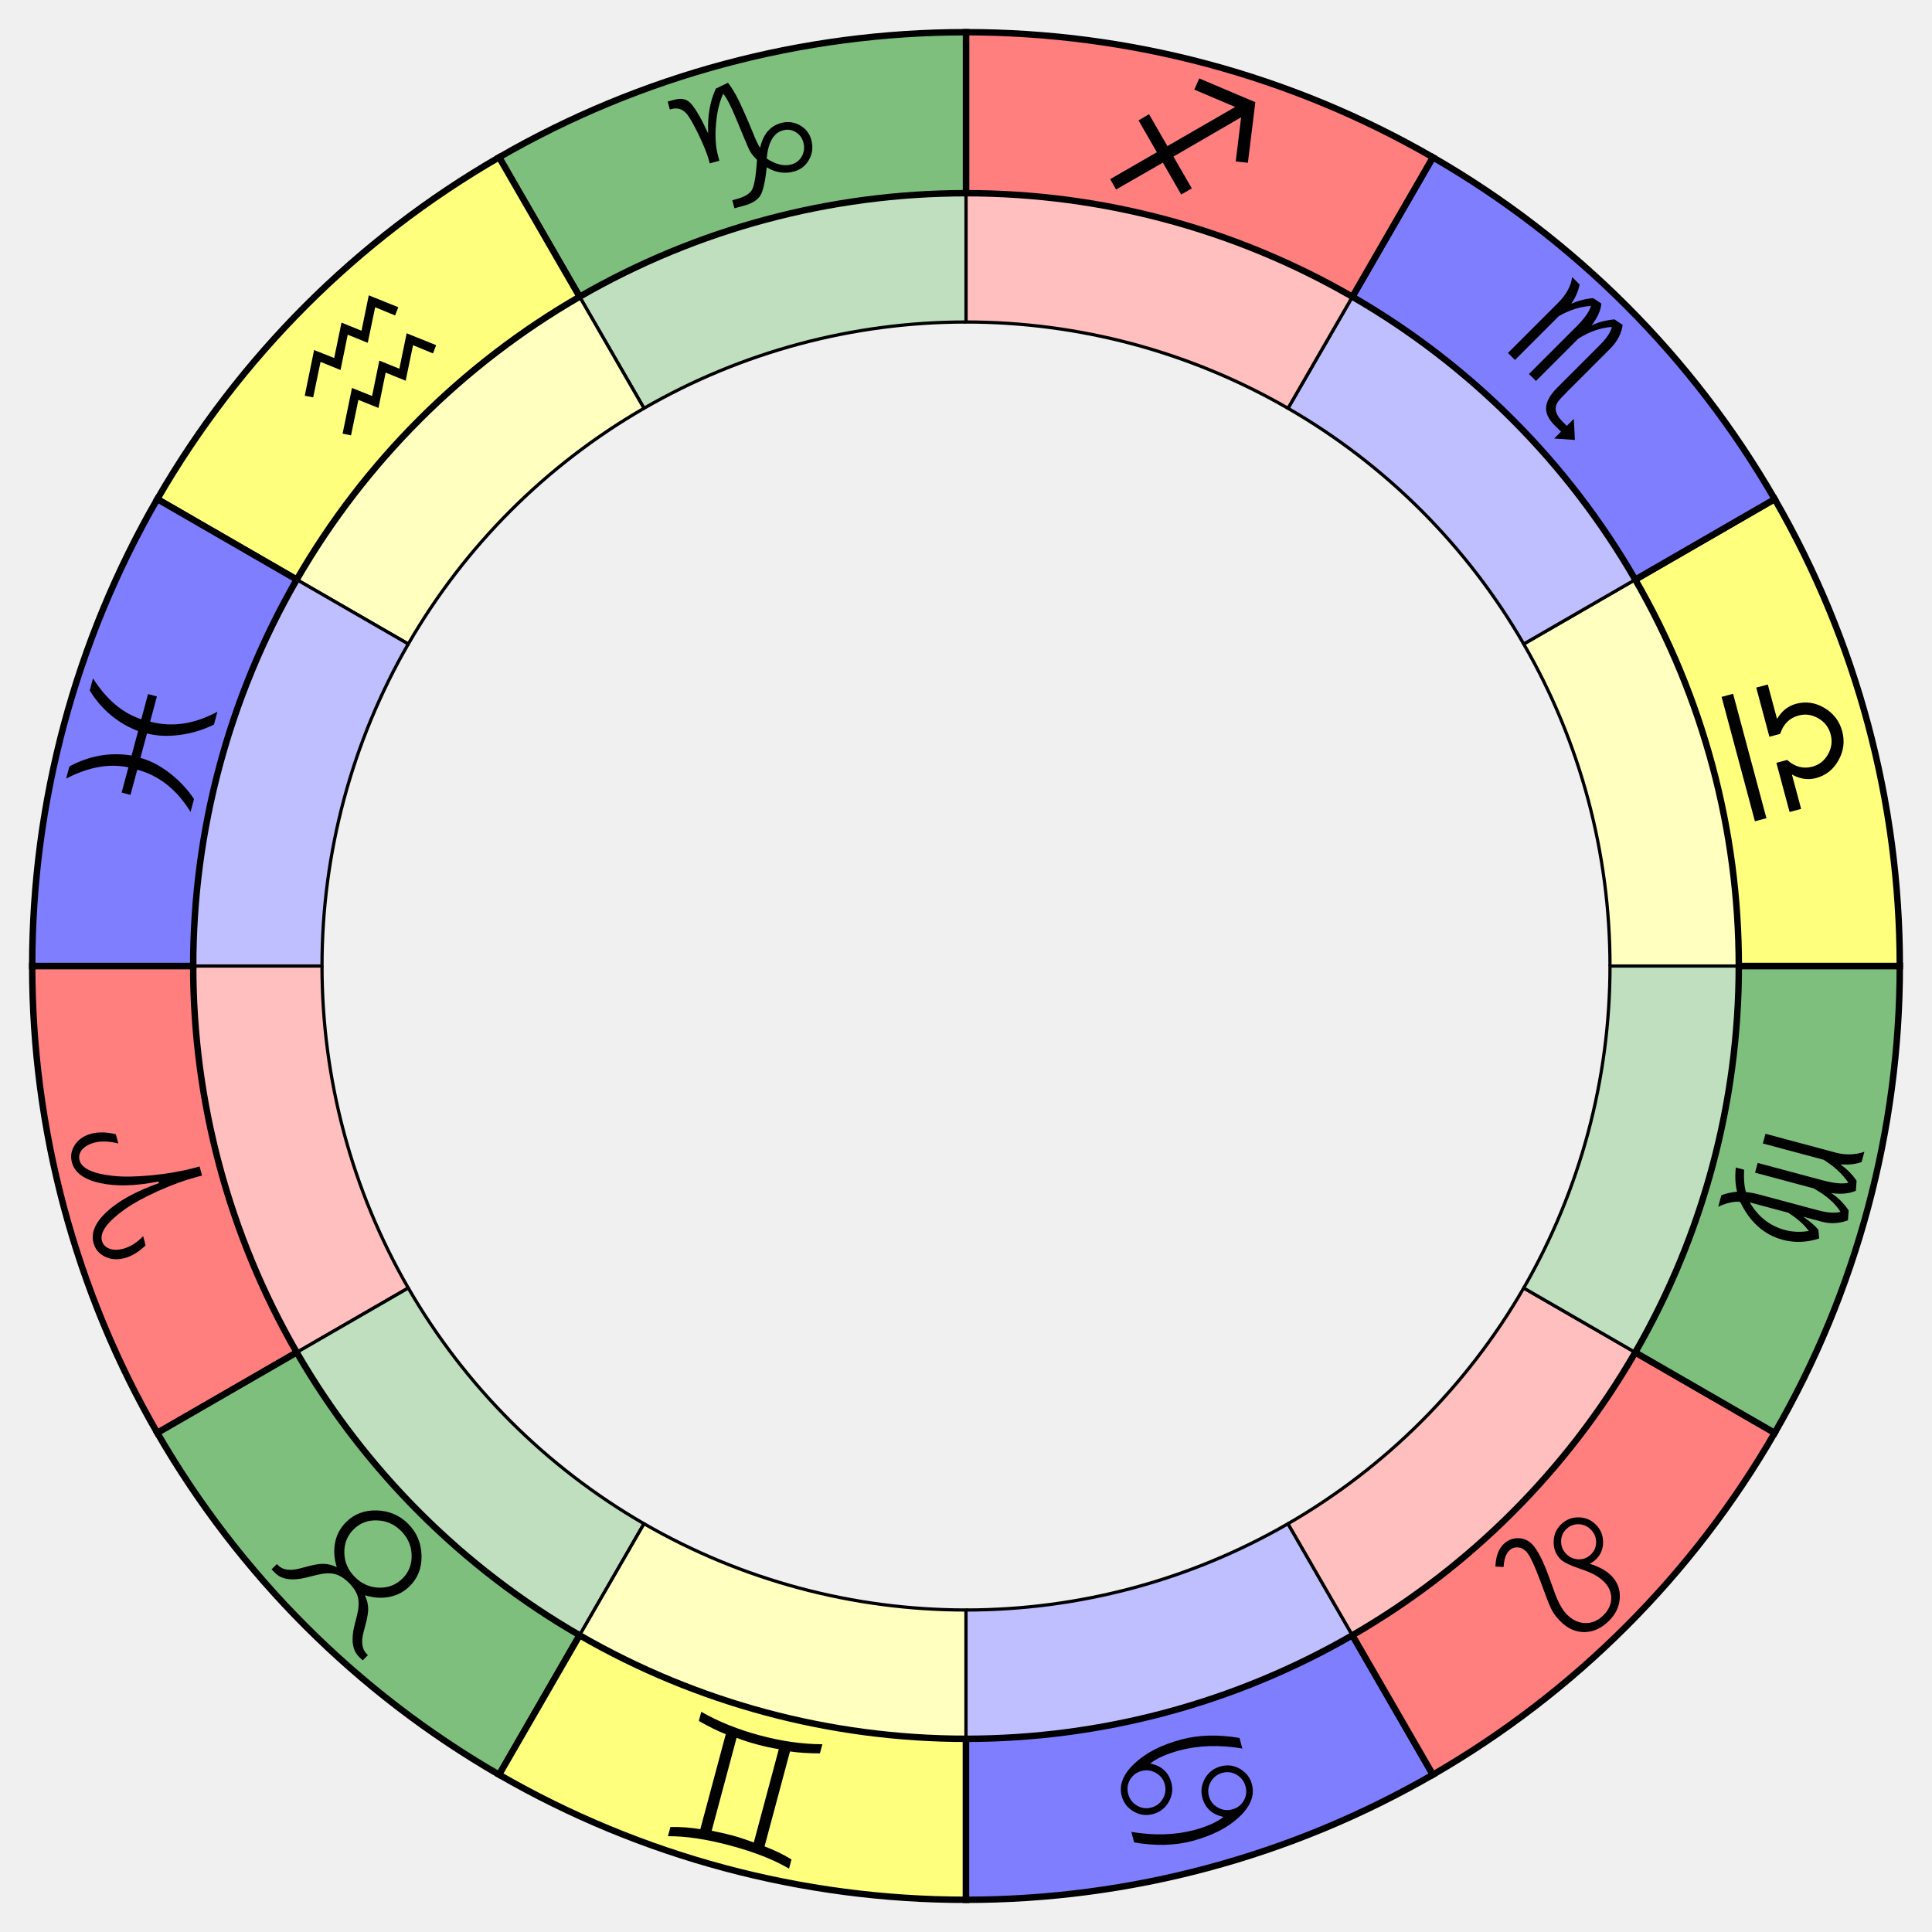
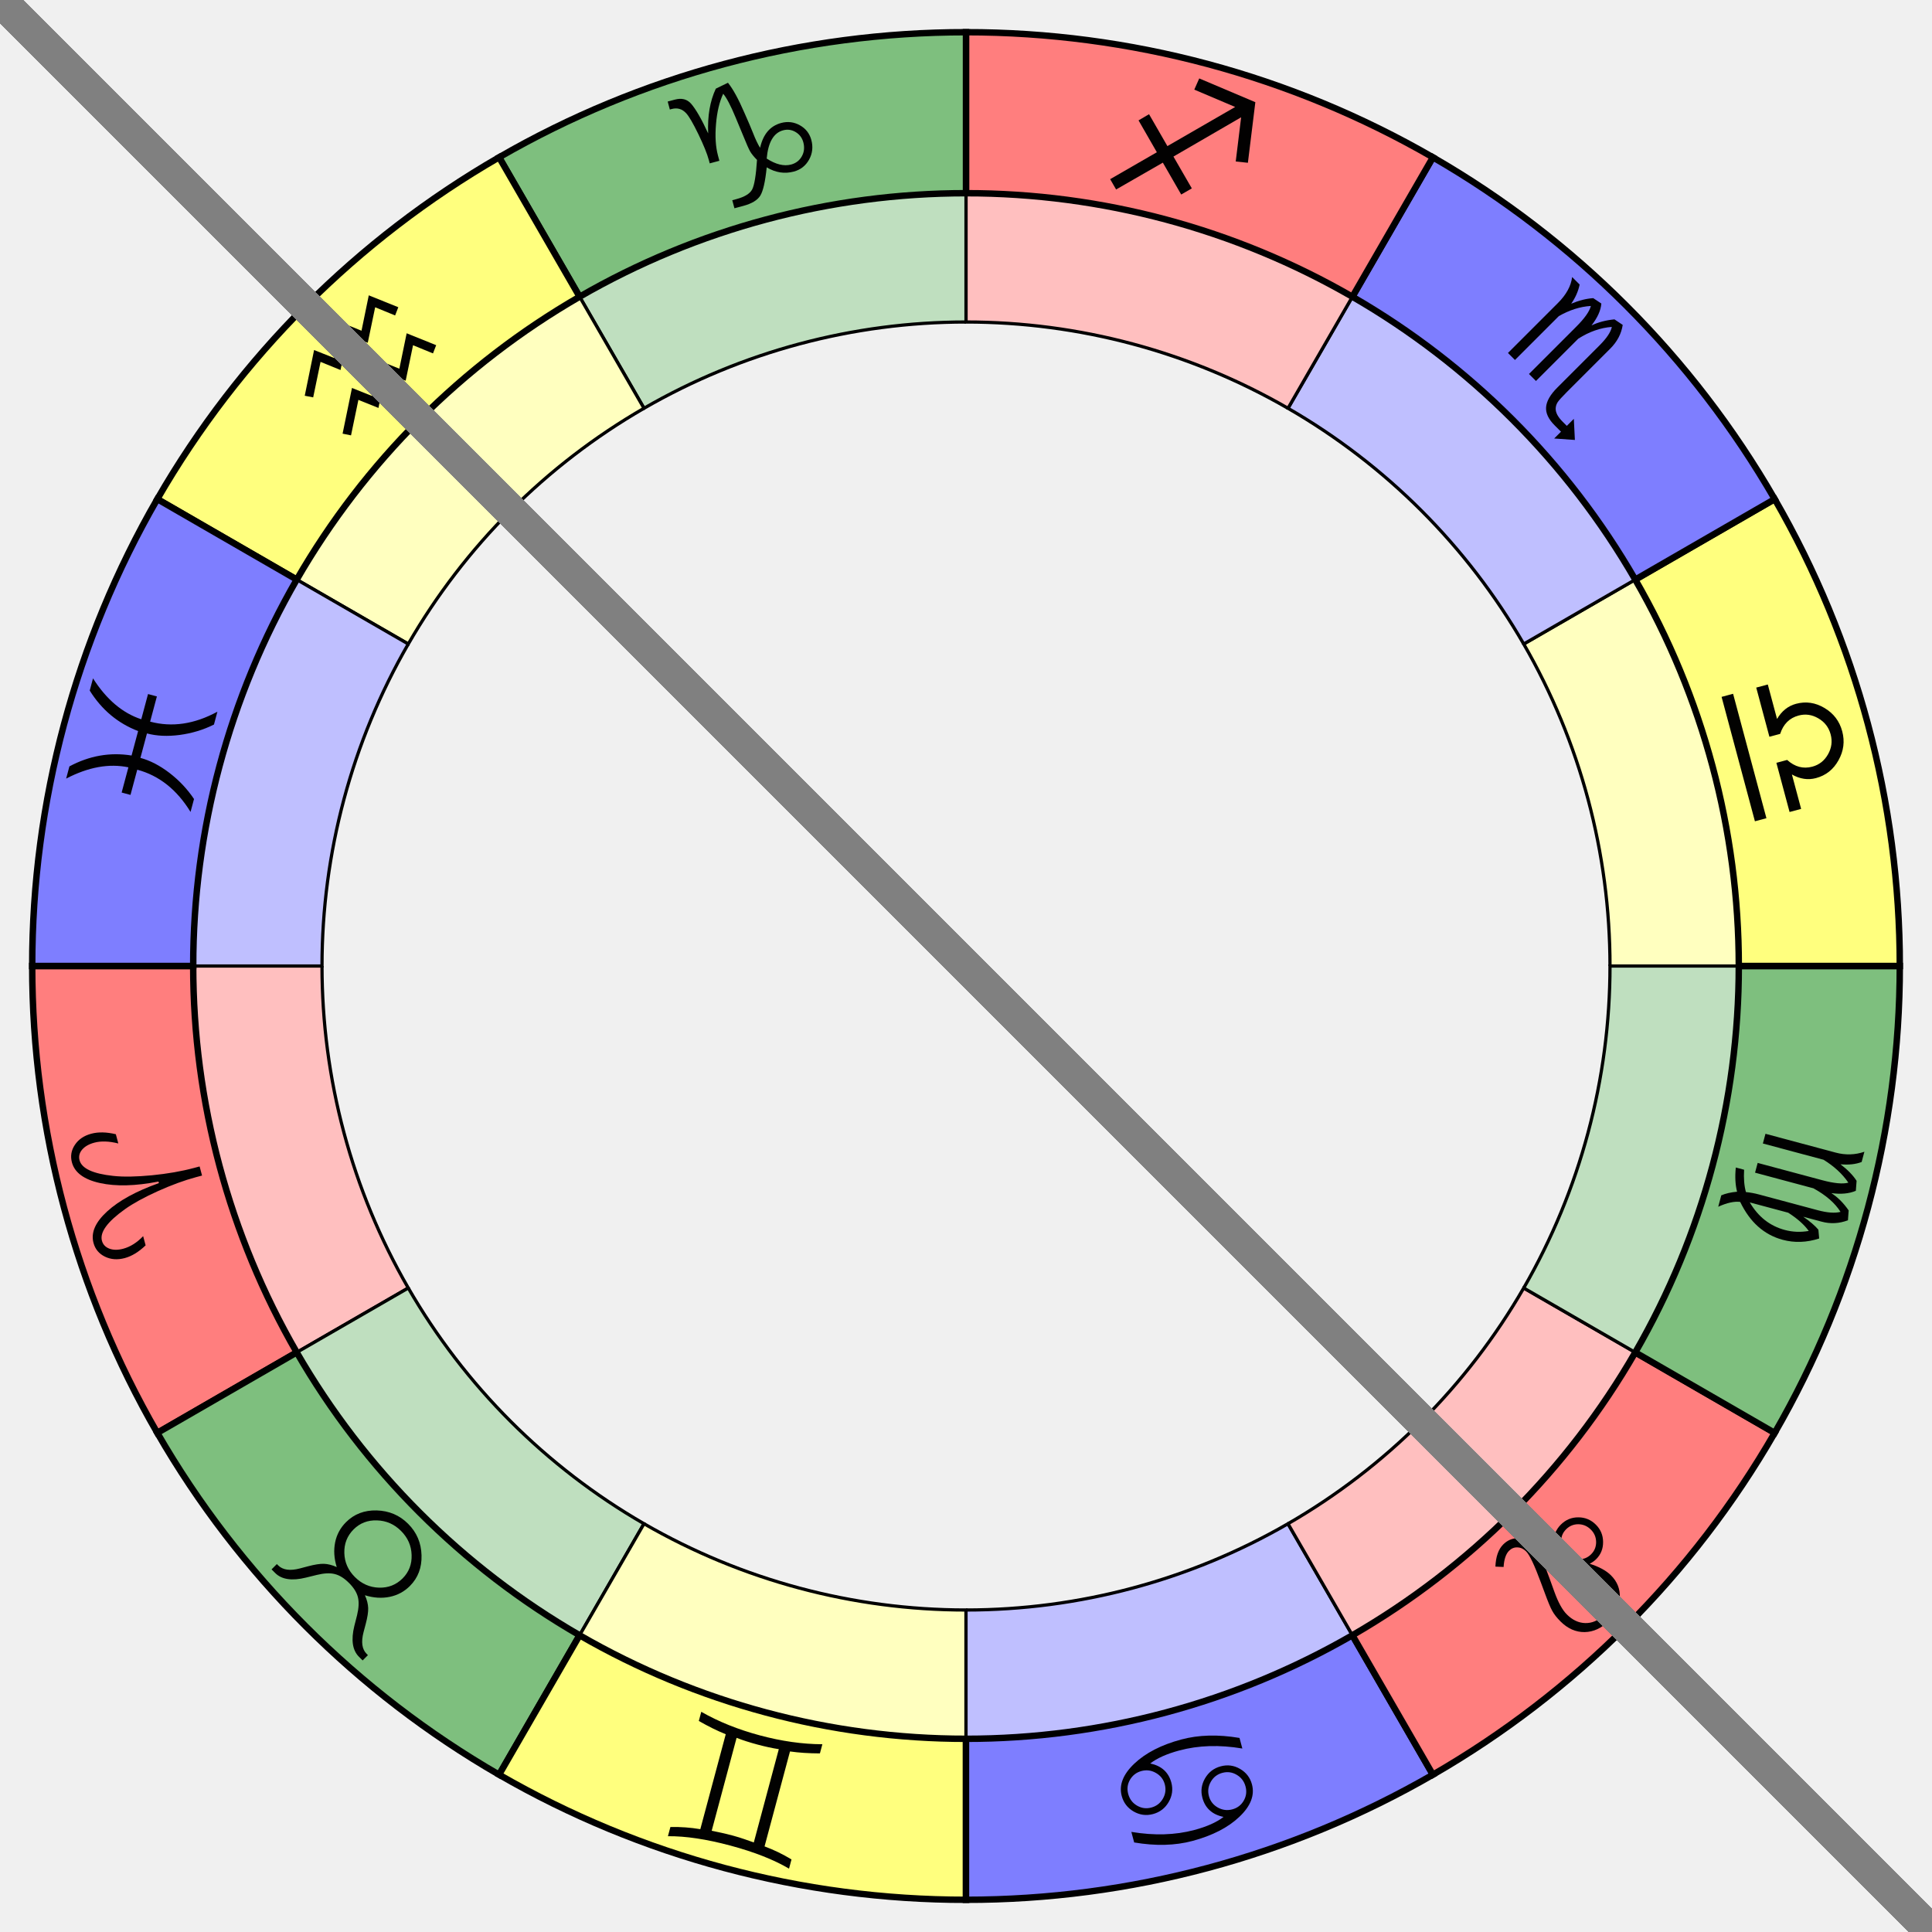
- <svg xmlns="http://www.w3.org/2000/svg" baseprofile="full" height="600" version="1.1" width="600">
+ <svg xmlns="http://www.w3.org/2000/svg" preserveAspectRatio="xMinYMin meet" viewBox="0 0 600 600" baseprofile="full" version="1.1">
  <defs>
 </defs>
  <svg id="zodiac">
    <defs>
  </defs>
    <svg>
      <defs>
   </defs>
      <path d="M 100.0 300.0 L 60.0, 300.0 A 240 240 0 0 0 92.154 420.0 L 126.795 400.0 A 200 200 0 0 1 100.0 300.0 " fill="#FFBFBF" fill-opacity="1" stroke="black" stroke-width="1">
   </path>
      <g class="svg_obj svg_sign" id="Aries">
        <path d="M 60.0 300.0 L 10.0, 300.0 A 290 290 0 0 0 48.853 445.0 L 92.154 420.0 A 240 240 0 0 1 60.0 300.0 " fill="#FF7E7E" fill-opacity="1" stroke="black" stroke-width="2">
    </path>
        <g transform="rotate(-15,300,300) translate(15.0,280.0) rotate(-90,20.0,20.0) scale(0.4)">
          <g>
            <defs>
              <style type="text/css">
        .fil0 {fill:#000000}
       </style>
            </defs>
            <g transform="matrix(0.03644315,0,0,0.0365894,-55.53936,-101.9009)">
              <path d="m2796,5449,0-134c0-257-26-543-77-857-52-315-115-572-189-771-162-432-336-648-523-648-83,0-151,36-204,109-52,73-78,167-78,284,0,154,49,313,149,477h-203c-98-177-147-343-147-497,0-160,46-292,138-398s208-160,347-160c225,0,415,151,573,454,157,301,256,706,297,1215h34c34-498,132-901,292-1208s354-461,579-461c139,0,254,53,346,158,92,104,138,236,138,396,0,155-49,322-146,501h-204c99-177,149-339,149-488,0-119-26-215-77-289-52-73-120-110-205-110-181,0-350,202-506,604-80,205-146,471-201,798-54,326-81,626-81,899v126h-201z" fill="#000">
       </path>
            </g>
          </g>
        </g>
        <path d="M 60.0 300.0 L 10.0, 300.0 A 290 290 0 0 0 48.853 445.0 L 92.154 420.0 A 240 240 0 0 1 60.0 300.0 " fill="#FF7E7E" fill-opacity="0.01" id="Aries_drawing" stroke="black" stroke-width="1">
    </path>
        <path d="M 100.0 300.0 L 10.0, 300.0 A 290 290 0 0 0 48.853 445.0 L 126.795 400.0 A 200 200 0 0 1 100.0 300.0 " fill="none" fill-opacity="0.5" id="Aries-highlight" stroke="black" stroke-width="3" visibility="hidden">
    </path>
      </g>
    </svg>
    <svg>
      <defs>
   </defs>
      <path d="M 126.795 400.0 L 92.154, 420.0 A 240 240 0 0 0 180.0 507.846 L 200.0 473.205 A 200 200 0 0 1 126.795 400.0 " fill="#BFDFBF" fill-opacity="1" stroke="black" stroke-width="1">
   </path>
      <g class="svg_obj svg_sign" id="Taurus">
        <path d="M 92.154 420.0 L 48.853, 445.0 A 290 290 0 0 0 155.0 551.147 L 180.0 507.846 A 240 240 0 0 1 92.154 420.0 " fill="#7EBF7E" fill-opacity="1" stroke="black" stroke-width="2">
    </path>
        <g transform="rotate(-45,300,300) translate(15.0,280.0) rotate(-90,20.0,20.0) scale(0.4)">
          <g>
            <defs>
              <style type="text/css">
        .fil0 {fill:#000000}
       </style>
            </defs>
            <g transform="matrix(0.04066694,0,0,0.03883495,-61.97642,-112.8932)">
              <path d="m2373,3861c-89-35-160-80-216-134-55-54-116-141-183-262l-80-144c-98-176-210-264-334-264h-36v-150h99c176,0,336,124,479,371l109,192c74,126,150,214,230,264,80,51,184,76,313,76s233-25,313-76c80-50,156-138,229-264l111-192c142-247,302-371,477-371h99v150h-35c-125,0-237,88-335,264l-80,144c-67,121-128,208-183,262-56,54-128,99-216,134,154,85,272,195,356,328s125,280,125,438c0,230-85,430-256,600-172,170-373,255-605,255s-433-85-605-255-258-370-258-600c0-158,42-305,126-438s202-243,356-328zm381,1420c182,0,337-63,467-191,129-126,194-279,194-458,0-182-65-337-193-464-128-128-284-191-468-191-183,0-339,63-469,191-128,127-193,282-193,464,0,179,65,332,194,458,129,128,285,191,468,191z" fill="#000">
       </path>
            </g>
          </g>
        </g>
        <path d="M 92.154 420.0 L 48.853, 445.0 A 290 290 0 0 0 155.0 551.147 L 180.0 507.846 A 240 240 0 0 1 92.154 420.0 " fill="#7EBF7E" fill-opacity="0.01" id="Taurus_drawing" stroke="black" stroke-width="1">
    </path>
        <path d="M 126.795 400.0 L 48.853, 445.0 A 290 290 0 0 0 155.0 551.147 L 200.0 473.205 A 200 200 0 0 1 126.795 400.0 " fill="none" fill-opacity="0.5" id="Taurus-highlight" stroke="black" stroke-width="3" visibility="hidden">
    </path>
      </g>
    </svg>
    <svg>
      <defs>
   </defs>
      <path d="M 200.0 473.205 L 180.0, 507.846 A 240 240 0 0 0 300.0 540.0 L 300.0 500.0 A 200 200 0 0 1 200.0 473.205 " fill="#FFFFBF" fill-opacity="1" stroke="black" stroke-width="1">
   </path>
      <g class="svg_obj svg_sign" id="Gemini">
        <path d="M 180.0 507.846 L 155.0, 551.147 A 290 290 0 0 0 300.0 590.0 L 300.0 540.0 A 240 240 0 0 1 180.0 507.846 " fill="#FFFF7E" fill-opacity="1" stroke="black" stroke-width="2">
    </path>
        <g transform="rotate(-75,300,300) translate(15.0,280.0) rotate(-90,20.0,20.0) scale(0.4)">
          <g>
            <defs>
              <style type="text/css">
        .fil0 {fill:#000000}
       </style>
            </defs>
            <g transform="matrix(0.04406539,0,0,0.04411116,-65.82588,-122.6731)">
              <path d="m1524,5048,0-167c186-49,359-84,518-103v-1730c-172-16-345-49-518-99v-168c300,83,668,125,1104,125,437,0,805-42,1105-125v168c-174,50-347,83-519,99v1730c159,19,332,54,519,103v167c-342-90-710-134-1105-134s-763,44-1104,134zm719-282c115-13,243-19,385-19s270,6,385,19v-1693.2c-104,7-232,14.396-385,14.396-154,0-282-14.189-385-21.189v2034z" fill="#000">
       </path>
            </g>
          </g>
        </g>
        <path d="M 180.0 507.846 L 155.0, 551.147 A 290 290 0 0 0 300.0 590.0 L 300.0 540.0 A 240 240 0 0 1 180.0 507.846 " fill="#FFFF7E" fill-opacity="0.01" id="Gemini_drawing" stroke="black" stroke-width="1">
    </path>
        <path d="M 200.0 473.205 L 155.0, 551.147 A 290 290 0 0 0 300.0 590.0 L 300.0 500.0 A 200 200 0 0 1 200.0 473.205 " fill="none" fill-opacity="0.5" id="Gemini-highlight" stroke="black" stroke-width="3" visibility="hidden">
    </path>
      </g>
    </svg>
    <svg>
      <defs>
   </defs>
      <path d="M 300.0 500.0 L 300.0, 540.0 A 240 240 0 0 0 420.0 507.846 L 400.0 473.205 A 200 200 0 0 1 300.0 500.0 " fill="#BFBFFF" fill-opacity="1" stroke="black" stroke-width="1">
   </path>
      <g class="svg_obj svg_sign" id="Cancer">
        <path d="M 300.0 540.0 L 300.0, 590.0 A 290 290 0 0 0 445.0 551.147 L 420.0 507.846 A 240 240 0 0 1 300.0 540.0 " fill="#7E7EFF" fill-opacity="1" stroke="black" stroke-width="2">
    </path>
        <g transform="rotate(-105,300,300) translate(15.0,280.0) rotate(-90,20.0,20.0) scale(0.4)">
          <g>
            <defs>
              <style type="text/css">
        .fil0 {fill:#000000}
       </style>
            </defs>
            <g transform="matrix(0.03904725,0,0,0.03901063,-106.2085,-163.9733)">
              <path d="m2720,6219,0-218c420,192,827,287,1219,287,257,0,466-33,627-100-102-52-179-118-230-197s-77-172-77-279c0-140,51-260,152-361,100-100,222-150,362-150s259,50,359,149c99,100,149,219,149,360,0,223-136,409-409,557s-615,222-1026,222c-356,0-731-89-1126-270zm1674-506c0,102,37,190,112,264,74,74,164,111,267,111,104,0,192-37,265-108,72-72,108-160,108-264,0-106-36-196-109-270s-161-111-265-111c-105,0-194,37-268,111-73,73-110,162-110,267zm887-961,0,218c-421-192-827-288-1220-288-256,0-466,33-628,101,104,52,181,118,231,197,52,79,77,172,77,279,0,140-50,260-151,361-101,100-222,150-363,150-140,0-259-49-358-149-99-99-149-219-149-359,0-224,136-411,409-559,272-148,615-222,1026-222,356,0,731,90,1126,271zm-1674,506c0-103-37-191-112-265-75-73-165-110-269-110s-192,36-264,108-108,160-108,264c0,106,37,196,110,270,72,74,161,111,265,111s194-37,267-111c74-74,111-163,111-267z" fill="#000">
       </path>
            </g>
          </g>
        </g>
        <path d="M 300.0 540.0 L 300.0, 590.0 A 290 290 0 0 0 445.0 551.147 L 420.0 507.846 A 240 240 0 0 1 300.0 540.0 " fill="#7E7EFF" fill-opacity="0.01" id="Cancer_drawing" stroke="black" stroke-width="1">
    </path>
        <path d="M 300.0 500.0 L 300.0, 590.0 A 290 290 0 0 0 445.0 551.147 L 400.0 473.205 A 200 200 0 0 1 300.0 500.0 " fill="none" fill-opacity="0.5" id="Cancer-highlight" stroke="black" stroke-width="3" visibility="hidden">
    </path>
      </g>
    </svg>
    <svg>
      <defs>
   </defs>
      <path d="M 400.0 473.205 L 420.0, 507.846 A 240 240 0 0 0 507.846 420.0 L 473.205 400.0 A 200 200 0 0 1 400.0 473.205 " fill="#FFBFBF" fill-opacity="1" stroke="black" stroke-width="1">
   </path>
      <g class="svg_obj svg_sign" id="Leo">
        <path d="M 420.0 507.846 L 445.0, 551.147 A 290 290 0 0 0 551.147 445.0 L 507.846 420.0 A 240 240 0 0 1 420.0 507.846 " fill="#FF7E7E" fill-opacity="1" stroke="black" stroke-width="2">
    </path>
        <g transform="rotate(-135,300,300) translate(15.0,280.0) rotate(-90,20.0,20.0) scale(0.4)">
          <g>
            <defs>
              <style type="text/css">
        .fil0 {fill:#000000}
       </style>
            </defs>
            <g transform="matrix(0.03643591,0,0,0.03644315,-88.20141,-157.2158)">
              <path d="m4866,6842c-157,144-307,216-451,216-124,0-229-41-314-124-84-83-126-185-126-306,0-162,85-423,255-784l130-277c100-214,150-388,150-521,0-170-49-306-148-409-99-104-230-155-393-155-153,0-276,46-371,137-94,93-141,213-141,362,0,138,44,299,132,483l53,110c88,182,132,315,132,402,0,137-53,258-157,360s-228,153-370,153c-146,0-271-51-373-154-103-103-154-228-154-376,0-142,50-265,152-368,101-103,222-155,362-155,51,0,107,9,168,28-97-187-146-352-146-496,0-187,67-343,202-467,136-125,306-187,510-187,224,0,404,66,540,197,135,132,203,307,203,525,0,108-11,202-34,280-22,79-76,209-160,390l-93,203c-166,360-250,592-250,698,0,78,23,142,70,192,46,51,106,76,178,76,95,0,204-54,326-162l118,129zm-1996-881c0,106,36,196,107,269,71,72,158,109,262,109,102,0,188-37,260-110s108-162,108-266c0-106-36-195-107-268-72-72-159-109-263-109-102,0-188,37-260,110-71,73-107,161-107,265z" fill="#000">
       </path>
            </g>
          </g>
        </g>
        <path d="M 420.0 507.846 L 445.0, 551.147 A 290 290 0 0 0 551.147 445.0 L 507.846 420.0 A 240 240 0 0 1 420.0 507.846 " fill="#FF7E7E" fill-opacity="0.01" id="Leo_drawing" stroke="black" stroke-width="1">
    </path>
        <path d="M 400.0 473.205 L 445.0, 551.147 A 290 290 0 0 0 551.147 445.0 L 473.205 400.0 A 200 200 0 0 1 400.0 473.205 " fill="none" fill-opacity="0.5" id="Leo-highlight" stroke="black" stroke-width="3" visibility="hidden">
    </path>
      </g>
    </svg>
    <svg>
      <defs>
   </defs>
      <path d="M 473.205 400.0 L 507.846, 420.0 A 240 240 0 0 0 540.0 300.0 L 500.0 300.0 A 200 200 0 0 1 473.205 400.0 " fill="#BFDFBF" fill-opacity="1" stroke="black" stroke-width="1">
   </path>
      <g class="svg_obj svg_sign" id="Virgo">
        <path d="M 507.846 420.0 L 551.147, 445.0 A 290 290 0 0 0 590.0 300.0 L 540.0 300.0 A 240 240 0 0 1 507.846 420.0 " fill="#7EBF7E" fill-opacity="1" stroke="black" stroke-width="2">
    </path>
        <g transform="rotate(-165,300,300) translate(15.0,280.0) rotate(-90,20.0,20.0) scale(0.4)">
          <g>
            <defs>
              <style type="text/css">
        .fil0 {fill:#000000}
       </style>
            </defs>
            <g transform="matrix(0.03881675,0,0,0.03875969,-96.80495,-172.2868)">
              <path d="m3086,5231,0,1258-201,0,0-1457c0-202-55-386-165-550h212c75,103,126,236,154,397,68-167,147-299,236-397l197-37c90,116,147,270,171,462,46-145,128-287,245-425l194-37c109,151,163,318,163,501v382c54-153,112-274,172-360l166-61c143,221,214,454,214,698,0,194-43,375-128,545s-214,328-384,475c16,118,85,251,207,400h-236c-57-72-108-168-152-287-125,71-279,121-461,150v-172c172-35,312-86,422-151-14-87-21-174-21-262v-1220c0-199-28-349-86-451-142,153-247,369-315,646v1211h-202v-1338c0-249-30-422-88-519-139,162-243,361-314,599zm1206,1206c118-120,205-248,264-385,58-137,87-283,87-436,0-161-35-317-105-468-100,123-181,287-246,492v797z" fill="#000">
       </path>
            </g>
          </g>
        </g>
        <path d="M 507.846 420.0 L 551.147, 445.0 A 290 290 0 0 0 590.0 300.0 L 540.0 300.0 A 240 240 0 0 1 507.846 420.0 " fill="#7EBF7E" fill-opacity="0.01" id="Virgo_drawing" stroke="black" stroke-width="1">
    </path>
        <path d="M 473.205 400.0 L 551.147, 445.0 A 290 290 0 0 0 590.0 300.0 L 500.0 300.0 A 200 200 0 0 1 473.205 400.0 " fill="none" fill-opacity="0.5" id="Virgo-highlight" stroke="black" stroke-width="3" visibility="hidden">
    </path>
      </g>
    </svg>
    <svg>
      <defs>
   </defs>
      <path d="M 500.0 300.0 L 540.0, 300.0 A 240 240 0 0 0 507.846 180.0 L 473.205 200.0 A 200 200 0 0 1 500.0 300.0 " fill="#FFFFBF" fill-opacity="1" stroke="black" stroke-width="1">
   </path>
      <g class="svg_obj svg_sign" id="Libra">
        <path d="M 540.0 300.0 L 590.0, 300.0 A 290 290 0 0 0 551.147 155.0 L 507.846 180.0 A 240 240 0 0 1 540.0 300.0 " fill="#FFFF7E" fill-opacity="1" stroke="black" stroke-width="2">
    </path>
        <g transform="rotate(-195,300,300) translate(15.0,280.0) rotate(-90,20.0,20.0) scale(0.4)">
          <g>
            <defs>
              <style type="text/css">
        .fil0 {fill:#000000}
       </style>
            </defs>
            <g transform="matrix(0.0463392,0,0,0.04626554,-126.0426,-199.1399)">
              <path d="m2720,6288,0-200,2158,0,0,200-2158,0zm853-789,0,187-853,0,0-201,598,0c-109-111-163-236-163-374,0-172,64-319,191-443s278-186,454-186c175,0,326,62,453,186,128,124,191,271,191,443,0,138-54,263-163,374h597v201h-853v-187c145-94,218-220,218-378,0-120-44-222-131-308-88-87-192-130-312-130-122,0-226,43-313,130-87,86-131,188-131,308,0,158,72,284,217,378z" fill="#000">
       </path>
            </g>
          </g>
        </g>
        <path d="M 540.0 300.0 L 590.0, 300.0 A 290 290 0 0 0 551.147 155.0 L 507.846 180.0 A 240 240 0 0 1 540.0 300.0 " fill="#FFFF7E" fill-opacity="0.01" id="Libra_drawing" stroke="black" stroke-width="1">
    </path>
        <path d="M 500.0 300.0 L 590.0, 300.0 A 290 290 0 0 0 551.147 155.0 L 473.205 200.0 A 200 200 0 0 1 500.0 300.0 " fill="none" fill-opacity="0.5" id="Libra-highlight" stroke="black" stroke-width="3" visibility="hidden">
    </path>
      </g>
    </svg>
    <svg>
      <defs>
   </defs>
      <path d="M 473.205 200.0 L 507.846, 180.0 A 240 240 0 0 0 420.0 92.154 L 400.0 126.795 A 200 200 0 0 1 473.205 200.0 " fill="#BFBFFF" fill-opacity="1" stroke="black" stroke-width="1">
   </path>
      <g class="svg_obj svg_sign" id="Scorpio">
        <path d="M 507.846 180.0 L 551.147, 155.0 A 290 290 0 0 0 445.0 48.853 L 420.0 92.154 A 240 240 0 0 1 507.846 180.0 " fill="#7E7EFF" fill-opacity="1" stroke="black" stroke-width="2">
    </path>
        <g transform="rotate(-225,300,300) translate(15.0,280.0) rotate(-90,20.0,20.0) scale(0.4)">
          <g>
            <defs>
              <style type="text/css">
        .fil0 {fill:#000000}
       </style>
            </defs>
            <g transform="matrix(0.03824955,0,0,0.03832886,-99.51749,-170.2951)">
              <path d="m2889,6489,0-1432c0-238-56-431-169-575h216c76,116,127,247,154,395,64-158,143-289,236-395l194-39c91,106,148,258,173,455,49-141,130-280,242-416l198-39c108,146,162,319,162,519v1250c0,131,5,220,13,266,10,47,30,87,62,122,57,60,153,90,287,90h123v-201l318,287-318,276v-195h-184c-176,0-303-46-382-138-80-93-120-240-120-443v-1209c0-204-29-350-88-439-150,173-255,389-313,649v1212h-201v-1351c0-243-29-413-88-510-144,162-248,364-314,604v1257h-201z" fill="#000">
       </path>
            </g>
          </g>
        </g>
        <path d="M 507.846 180.0 L 551.147, 155.0 A 290 290 0 0 0 445.0 48.853 L 420.0 92.154 A 240 240 0 0 1 507.846 180.0 " fill="#7E7EFF" fill-opacity="0.01" id="Scorpio_drawing" stroke="black" stroke-width="1">
    </path>
        <path d="M 473.205 200.0 L 551.147, 155.0 A 290 290 0 0 0 445.0 48.853 L 400.0 126.795 A 200 200 0 0 1 473.205 200.0 " fill="none" fill-opacity="0.5" id="Scorpio-highlight" stroke="black" stroke-width="3" visibility="hidden">
    </path>
      </g>
    </svg>
    <svg>
      <defs>
   </defs>
      <path d="M 400.0 126.795 L 420.0, 92.154 A 240 240 0 0 0 300.0 60.0 L 300.0 100.0 A 200 200 0 0 1 400.0 126.795 " fill="#FFBFBF" fill-opacity="1" stroke="black" stroke-width="1">
   </path>
      <g class="svg_obj svg_sign" id="Sagittarius">
        <path d="M 420.0 92.154 L 445.0, 48.853 A 290 290 0 0 0 300.0 10.0 L 300.0 60.0 A 240 240 0 0 1 420.0 92.154 " fill="#FF7E7E" fill-opacity="1" stroke="black" stroke-width="2">
    </path>
        <g transform="rotate(-255,300,300) translate(15.0,280.0) rotate(-90,20.0,20.0) scale(0.4)">
          <g>
            <defs>
              <style type="text/css">
        .fil0 {fill:#000000}
       </style>
            </defs>
            <g transform="matrix(0.04737092,0,0,0.04746084,-128.8489,-210.3464)">
              <path d="m4692,4570,139,989-198,31-102-721-905,907,426,425-142,142-426-426-626,622-138-138,625-623-425-426,140-142,426,426,907-905-721-101,31-198,989,138z" fill="#000">
       </path>
            </g>
          </g>
        </g>
        <path d="M 420.0 92.154 L 445.0, 48.853 A 290 290 0 0 0 300.0 10.0 L 300.0 60.0 A 240 240 0 0 1 420.0 92.154 " fill="#FF7E7E" fill-opacity="0.01" id="Sagittarius_drawing" stroke="black" stroke-width="1">
    </path>
        <path d="M 400.0 126.795 L 445.0, 48.853 A 290 290 0 0 0 300.0 10.0 L 300.0 100.0 A 200 200 0 0 1 400.0 126.795 " fill="none" fill-opacity="0.5" id="Sagittarius-highlight" stroke="black" stroke-width="3" visibility="hidden">
    </path>
      </g>
    </svg>
    <svg>
      <defs>
   </defs>
      <path d="M 300.0 100.0 L 300.0, 60.0 A 240 240 0 0 0 180.0 92.154 L 200.0 126.795 A 200 200 0 0 1 300.0 100.0 " fill="#BFDFBF" fill-opacity="1" stroke="black" stroke-width="1">
   </path>
      <g class="svg_obj svg_sign" id="Capricorn">
        <path d="M 300.0 60.0 L 300.0, 10.0 A 290 290 0 0 0 155.0 48.853 L 180.0 92.154 A 240 240 0 0 1 300.0 60.0 " fill="#7EBF7E" fill-opacity="1" stroke="black" stroke-width="2">
    </path>
        <g transform="rotate(-285,300,300) translate(15.0,280.0) rotate(-90,20.0,20.0) scale(0.4)">
          <g>
            <g transform="matrix(0.03880481,0,0,0.03879326,-105.5491,-169.6086)">
              <path d="m3212,5895,0-70c0-131-23-314-68-552-46-238-88-394-127-468-55-105-141-158-259-158h-38v-165h150c141,0,238,55,292,165,64,133,122,353,175,661,76-340,202-615,380-826l265-51c65,147,119,368,162,663l37,245c12,86,20,147,24,183,16,147,37,258,61,333,129-247,308-371,536-371,137,0,254,48,350,142,97,94,145,209,145,344,0,144-49,268-146,368-98,101-217,151-357,151-191,0-358-74-501-222-102,268-192,439-270,513s-206,111-384,111h-182v-167h85c172,0,290-35,355-105,64-69,147-251,247-546-45-79-75-146-89-199s-32-169-54-349l-51-384c-33-253-72-427-117-522-114,135-213,318-296,549-84,231-125,437-125,619v108h-200zm1126,202c145,161,293,242,441,242,100,0,184-35,251-105,67-69,100-157,100-261,0-93-32-173-96-239-63-65-141-98-232-98-197,0-352,154-464,461z">
       </path>
            </g>
          </g>
        </g>
        <path d="M 300.0 60.0 L 300.0, 10.0 A 290 290 0 0 0 155.0 48.853 L 180.0 92.154 A 240 240 0 0 1 300.0 60.0 " fill="#7EBF7E" fill-opacity="0.01" id="Capricorn_drawing" stroke="black" stroke-width="1">
    </path>
        <path d="M 300.0 100.0 L 300.0, 10.0 A 290 290 0 0 0 155.0 48.853 L 200.0 126.795 A 200 200 0 0 1 300.0 100.0 " fill="none" fill-opacity="0.5" id="Capricorn-highlight" stroke="black" stroke-width="3" visibility="hidden">
    </path>
      </g>
    </svg>
    <svg>
      <defs>
   </defs>
      <path d="M 200.0 126.795 L 180.0, 92.154 A 240 240 0 0 0 92.154 180.0 L 126.795 200.0 A 200 200 0 0 1 200.0 126.795 " fill="#FFFFBF" fill-opacity="1" stroke="black" stroke-width="1">
   </path>
      <g class="svg_obj svg_sign" id="Aquarius">
        <path d="M 180.0 92.154 L 155.0, 48.853 A 290 290 0 0 0 48.853 155.0 L 92.154 180.0 A 240 240 0 0 1 180.0 92.154 " fill="#FFFF7E" fill-opacity="1" stroke="black" stroke-width="2">
    </path>
        <g transform="rotate(-315,300,300) translate(15.0,280.0) rotate(-90,20.0,20.0) scale(0.4)">
          <g>
            <defs>
              <style type="text/css">
        .fil0 {fill:#000000}
       </style>
            </defs>
            <g transform="matrix(0.04016064,0,0,0.04010923,-109.2369,-170.0392)">
              <path d="m2720,6184,753-497,165,385,583-385,163,385,584-385,241,567-156,69-161-385-586,385-163-385-581,385-164-385-586,385-92-139zm1-1037,753-498,165,385,584-385,163,385,583-385,241,567-156,69-161-385-587,385-163-385-581,385-162-385-586,385-93-138z" fill="#000">
       </path>
            </g>
          </g>
        </g>
        <path d="M 180.0 92.154 L 155.0, 48.853 A 290 290 0 0 0 48.853 155.0 L 92.154 180.0 A 240 240 0 0 1 180.0 92.154 " fill="#FFFF7E" fill-opacity="0.01" id="Aquarius_drawing" stroke="black" stroke-width="1">
    </path>
        <path d="M 200.0 126.795 L 155.0, 48.853 A 290 290 0 0 0 48.853 155.0 L 126.795 200.0 A 200 200 0 0 1 200.0 126.795 " fill="none" fill-opacity="0.5" id="Aquarius-highlight" stroke="black" stroke-width="3" visibility="hidden">
    </path>
      </g>
    </svg>
    <svg>
      <defs>
   </defs>
      <path d="M 126.795 200.0 L 92.154, 180.0 A 240 240 0 0 0 60.0 300.0 L 100.0 300.0 A 200 200 0 0 1 126.795 200.0 " fill="#BFBFFF" fill-opacity="1" stroke="black" stroke-width="1">
   </path>
      <g class="svg_obj svg_sign" id="Pisces">
        <path d="M 92.154 180.0 L 48.853, 155.0 A 290 290 0 0 0 10.0 300.0 L 60.0 300.0 A 240 240 0 0 1 92.154 180.0 " fill="#7E7EFF" fill-opacity="1" stroke="black" stroke-width="2">
    </path>
        <g transform="rotate(-345,300,300) translate(15.0,280.0) rotate(-90,20.0,20.0) scale(0.4)">
          <g>
            <defs>
              <style type="text/css">
        .fil0 {fill:#000000}
       </style>
            </defs>
            <g transform="matrix(0.04745884,0,0,0.04746084,-119.3806,-210.3464)">
              <path d="m3362,5518c0,165-39,340-115,524-77,184-179,350-308,497h-219c295-311,442-651,442-1021h-427v-150h427c-18-322-165-634-442-936h207c254,271,399,583,435,936h414c37-353,182-665,435-936h207c-277,302-424,614-442,936h427v150h-427c0,370,147,710,442,1021h-218c-130-147-232-313-309-497-76-184-115-359-115-524h-414z" fill="#000">
       </path>
            </g>
          </g>
        </g>
        <path d="M 92.154 180.0 L 48.853, 155.0 A 290 290 0 0 0 10.0 300.0 L 60.0 300.0 A 240 240 0 0 1 92.154 180.0 " fill="#7E7EFF" fill-opacity="0.01" id="Pisces_drawing" stroke="black" stroke-width="1">
    </path>
        <path d="M 126.795 200.0 L 48.853, 155.0 A 290 290 0 0 0 10.0 300.0 L 100.0 300.0 A 200 200 0 0 1 126.795 200.0 " fill="none" fill-opacity="0.5" id="Pisces-highlight" stroke="black" stroke-width="3" visibility="hidden">
    </path>
      </g>
    </svg>
  </svg>
  <svg id="planets">
    <defs>
  </defs>
    <svg class="svg_obj svg_planet" id="pluto" visibility="hidden">
      <defs>
   </defs>
      <g>
        <circle cx="300" cy="300" fill="white" fill-opacity="0.5" r="10" stroke="none">
    </circle>
        <g transform="translate(292.5,292.5) scale(0.15)">
          <g>
            <g transform="translate(-258.5991,-337.1767)">
              <g fill="none" stroke="#000" stroke-dasharray="none" stroke-dashoffset="0" stroke-linecap="butt" stroke-linejoin="miter" stroke-miterlimit="4" stroke-width="2.9" transform="matrix(2.570692,0,0,2.570692,-420.4469,-675.157)">
                <path d="m275.6,423.25,16,0" style="color:#000000;">
        </path>
                <path d="m283.6,431.25,0-17" style="color:#000000;">
        </path>
                <path d="m172,184c0,3.866-3.134,7-7,7s-7-3.134-7-7,3.134-7,7-7,7,3.134,7,7z" style="color:#000000;" transform="translate(118.5991,218.2481)">
        </path>
                <path d="m177,184c0,6.627-5.373,12-12,12s-12-5.373-12-12" style="color:#000000;" transform="translate(118.5991,218.2481)">
        </path>
              </g>
            </g>
          </g>
        </g>
        <circle cx="300" cy="300" fill="none" id="pluto-highlight" r="10" stroke="black" stroke-width="2" visibility="hidden">
    </circle>
        <circle cx="300" cy="300" fill="white" fill-opacity="0.01" id="pluto_drawing" r="7.5" stroke="none">
    </circle>
      </g>
    </svg>
    <svg class="svg_obj svg_planet" id="neptune" visibility="hidden">
      <defs>
   </defs>
      <g>
        <circle cx="300" cy="300" fill="white" fill-opacity="0.5" r="10" stroke="none">
    </circle>
        <g transform="translate(292.5,292.5) scale(0.15)">
          <g>
            <defs>
      </defs>
            <g transform="translate(-348.7552,-428.0905)">
              <g fill="none" stroke="#000" stroke-dasharray="none" stroke-dashoffset="0" stroke-linecap="butt" stroke-linejoin="miter" stroke-miterlimit="4" stroke-width="3" transform="matrix(2.532779,0,0,2.532779,-549.6933,-796.8403)">
                <path d="m363.88,487.24c-2.654,18.034,1.77,20.74,10.617,20.74,8.848,0,13.272-2.705,10.617-20.74" style="color:#000000;">
        </path>
                <path d="m374.49,489.04,0,33.364" style="color:#000000;">
        </path>
                <path d="m367.42,515.19,14.157,0" style="color:#000000;">
        </path>
                <path d="m358.98,489.73,5.021-3.805,3.733,5.117" style="color:#000000;">
        </path>
                <path d="m369.99,494.03,4.375-4.558,4.473,4.458" style="color:#000000;">
        </path>
                <path d="m381.19,491.35,3.797-5.068,4.972,3.87" style="color:#000000;">
        </path>
              </g>
            </g>
          </g>
        </g>
        <circle cx="300" cy="300" fill="none" id="neptune-highlight" r="10" stroke="black" stroke-width="2" visibility="hidden">
    </circle>
        <circle cx="300" cy="300" fill="white" fill-opacity="0.01" id="neptune_drawing" r="7.5" stroke="none">
    </circle>
      </g>
    </svg>
    <svg class="svg_obj svg_planet" id="uranus" visibility="hidden">
      <defs>
   </defs>
      <g>
        <circle cx="300" cy="300" fill="white" fill-opacity="0.5" r="10" stroke="none">
    </circle>
        <g transform="translate(292.5,292.5) scale(0.15)">
          <g>
            <g transform="translate(-348.7552,-428.0905)">
              <g transform="matrix(2.631576,0,0,2.631576,-586.516,-846.1912)">
                <path d="m363.4,509.73-7,0,0-1,4-1,0-20-4-1,0-1,7,0,0,24z" fill="#000" fill-rule="evenodd">
        </path>
                <path d="m385.4,509.73,7,0,0-1-4-1,0-20,4-1,0-1-7,0,0,24z" fill="#000" fill-rule="evenodd">
        </path>
                <path d="m362.4,497.73,24,0" fill="none" stroke="#000" stroke-dasharray="none" stroke-linecap="butt" stroke-linejoin="miter" stroke-miterlimit="4" stroke-width="3">
        </path>
                <path d="m374.4,485.73,0,26" fill="none" stroke="#000" stroke-dasharray="none" stroke-dashoffset="0" stroke-linecap="butt" stroke-linejoin="miter" stroke-miterlimit="4" stroke-width="3" style="color:#000000;">
        </path>
                <path d="m40,211c0,2.209-1.791,4-4,4s-4-1.791-4-4,1.791-4,4-4,4,1.791,4,4z" fill="none" stroke="#000" stroke-dasharray="none" stroke-dashoffset="0" stroke-linecap="butt" stroke-linejoin="miter" stroke-miterlimit="4" stroke-width="3" style="color:#000000;" transform="translate(338.4034,305.7276)">
        </path>
              </g>
            </g>
          </g>
        </g>
        <circle cx="300" cy="300" fill="none" id="uranus-highlight" r="10" stroke="black" stroke-width="2" visibility="hidden">
    </circle>
        <circle cx="300" cy="300" fill="white" fill-opacity="0.01" id="uranus_drawing" r="7.5" stroke="none">
    </circle>
      </g>
    </svg>
    <svg class="svg_obj svg_planet" id="saturn" visibility="hidden">
      <defs>
   </defs>
      <g>
        <circle cx="300" cy="300" fill="white" fill-opacity="0.5" r="10" stroke="none">
    </circle>
        <g transform="translate(292.5,292.5) scale(0.15)">
          <g>
            <g transform="translate(-348.7552,-428.0905)">
              <g fill="none" stroke="#000" stroke-dasharray="none" stroke-linecap="butt" stroke-linejoin="miter" stroke-miterlimit="4" stroke-width="3" transform="matrix(2.5,0,0,2.5,-535.2445,-778.1927)">
                <path d="m368.55,484.01,0,29">
        </path>
                <path d="m363.65,488.76,12,0" stroke-dashoffset="0" style="color:#000000;">
        </path>
                <path d="m382.55,519.01c-1,1-2,2-3,2s-3-1-3-3,1-4,3-6,4-6,4-10-2-8-6-8c-3.783,0-7,2-9,6">
        </path>
              </g>
            </g>
          </g>
        </g>
        <circle cx="300" cy="300" fill="none" id="saturn-highlight" r="10" stroke="black" stroke-width="2" visibility="hidden">
    </circle>
        <circle cx="300" cy="300" fill="white" fill-opacity="0.01" id="saturn_drawing" r="7.5" stroke="none">
    </circle>
      </g>
    </svg>
    <svg class="svg_obj svg_planet" id="jupiter" visibility="hidden">
      <defs>
   </defs>
      <g>
        <circle cx="300" cy="300" fill="white" fill-opacity="0.5" r="10" stroke="none">
    </circle>
        <g transform="translate(292.5,292.5) scale(0.15)">
          <g>
            <g transform="translate(-348.7552,-428.0905)">
              <g fill="none" stroke="#000" stroke-dasharray="none" stroke-dashoffset="0" stroke-linecap="butt" stroke-linejoin="miter" stroke-miterlimit="4" stroke-width="3" transform="matrix(2.773579,0,0,2.773579,-641.6635,-918.1461)">
                <path d="m382.84,486.88,0,33.054" style="color:#000000;">
        </path>
                <path d="m388.29,511.46-26.338,0" style="color:#000000;">
        </path>
                <path d="m364.67,498.74c-0.908,0-2.725-0.848-2.725-4.238s3.633-6.78,7.266-6.78c3.633,0,7.266,2.543,7.266,8.476s-4.541,15.256-13.623,15.256" style="color:#000000;">
        </path>
              </g>
            </g>
          </g>
        </g>
        <circle cx="300" cy="300" fill="none" id="jupiter-highlight" r="10" stroke="black" stroke-width="2" visibility="hidden">
    </circle>
        <circle cx="300" cy="300" fill="white" fill-opacity="0.01" id="jupiter_drawing" r="7.5" stroke="none">
    </circle>
      </g>
    </svg>
    <svg class="svg_obj svg_planet" id="mars" visibility="hidden">
      <defs>
   </defs>
      <g>
        <circle cx="300" cy="300" fill="white" fill-opacity="0.5" r="10" stroke="none">
    </circle>
        <g transform="translate(292.5,292.5) scale(0.15)">
          <g>
            <path d="m61.076,33.221a34.789,34.789,0,1,0,5.703,5.703zm2.852,2.852,31.367-31.367m-25.664,0h25.664v25.663" fill="none" stroke="#000" stroke-width="9.41">
      </path>
          </g>
        </g>
        <circle cx="300" cy="300" fill="none" id="mars-highlight" r="10" stroke="black" stroke-width="2" visibility="hidden">
    </circle>
        <circle cx="300" cy="300" fill="white" fill-opacity="0.01" id="mars_drawing" r="7.5" stroke="none">
    </circle>
      </g>
    </svg>
    <svg class="svg_obj svg_planet" id="venus" visibility="hidden">
      <defs>
   </defs>
      <g>
        <circle cx="300" cy="300" fill="white" fill-opacity="0.5" r="10" stroke="none">
    </circle>
        <g transform="translate(292.5,292.5) scale(0.15)">
          <g>
            <path d="m64.561,80.61h-29.268m14.634,15.366v-35.366a28.293,28.293,0,1,1,0.146,0" fill="none" stroke="#000" stroke-width="8.049">
      </path>
          </g>
        </g>
        <circle cx="300" cy="300" fill="none" id="venus-highlight" r="10" stroke="black" stroke-width="2" visibility="hidden">
    </circle>
        <circle cx="300" cy="300" fill="white" fill-opacity="0.01" id="venus_drawing" r="7.5" stroke="none">
    </circle>
      </g>
    </svg>
    <svg class="svg_obj svg_planet" id="mercury" visibility="hidden">
      <defs>
   </defs>
      <g>
        <circle cx="300" cy="300" fill="white" fill-opacity="0.5" r="10" stroke="none">
    </circle>
        <g transform="translate(292.5,292.5) scale(0.15)">
          <g>
            <g transform="translate(-348.7552,-428.0905)">
              <g fill="none" stroke="#000" stroke-dasharray="none" stroke-linecap="butt" stroke-linejoin="miter" stroke-miterlimit="4" transform="matrix(2.194285,0,0,2.194285,-421.5496,-627.1843)">
                <path d="M112,36.5c0,6.351-5.15,11.5-11.5,11.5-6.351,0-11.5-5.149-11.5-11.5s5.149-11.5,11.5-11.5c6.351,0,11.5,5.149,11.5,11.5z" stroke-dashoffset="0" stroke-width="3.125" style="color:#000000;" transform="matrix(0.96,0,0,0.96,277.357,466.9525)">
        </path>
                <path d="M111.95,37.604c-0.61,6.322-6.23,10.953-12.554,10.343-5.483-0.529-9.821-4.871-10.344-10.354" stroke-dashoffset="0" stroke-width="3.7" style="color:#000000;" transform="matrix(0.810715,0,0,0.810715,292.4483,451.9429)">
        </path>
                <path d="m373.84,512.99,0,12" stroke-width="3">
        </path>
                <path d="m368.84,519.99,10,0" stroke-width="3">
        </path>
              </g>
            </g>
          </g>
        </g>
        <circle cx="300" cy="300" fill="none" id="mercury-highlight" r="10" stroke="black" stroke-width="2" visibility="hidden">
    </circle>
        <circle cx="300" cy="300" fill="white" fill-opacity="0.01" id="mercury_drawing" r="7.5" stroke="none">
    </circle>
      </g>
    </svg>
    <svg class="svg_obj svg_planet" id="moon" visibility="hidden">
      <defs>
   </defs>
      <g>
        <circle cx="300" cy="300" fill="white" fill-opacity="0.5" r="10" stroke="none">
    </circle>
        <g transform="translate(292.5,292.5) scale(0.15)">
          <g>
            <defs>
              <style type="text/css">
        #crescent {
        fill: none;
        stroke: black;
        stroke-width: 3;
        stroke-linejoin: round;
      }
       </style>
            </defs>
            <path d="m19.653,5.208a46.875,46.875,0,0,1,0,89.583,46.875,46.875,0,1,0,0,-89.583z" fill="none" stroke="#000" stroke-linejoin="round" stroke-width="6.25">
      </path>
          </g>
        </g>
        <circle cx="300" cy="300" fill="none" id="moon-highlight" r="10" stroke="black" stroke-width="2" visibility="hidden">
    </circle>
        <circle cx="300" cy="300" fill="white" fill-opacity="0.01" id="moon_drawing" r="7.5" stroke="none">
    </circle>
      </g>
    </svg>
    <svg class="svg_obj svg_planet" id="sun" visibility="hidden">
      <defs>
   </defs>
      <g>
        <circle cx="300" cy="300" fill="white" fill-opacity="0.5" r="10" stroke="none">
    </circle>
        <g transform="translate(292.5,292.5) scale(0.15)">
          <g>
            <path d="m4.5114E-7,49.861a50,50,0,1,1,0,0.278zm8.333,0a41.667,41.667,0,1,0,0,-0.278zm30.556,0a11.111,11.111,0,1,0,0,-0.278z">
      </path>
          </g>
        </g>
        <circle cx="300" cy="300" fill="none" id="sun-highlight" r="10" stroke="black" stroke-width="2" visibility="hidden">
    </circle>
        <circle cx="300" cy="300" fill="white" fill-opacity="0.01" id="sun_drawing" r="7.5" stroke="none">
    </circle>
      </g>
    </svg>
  </svg>
+   <svg id="aspects">
+     <svg class="svg_aspect">
+       <line id="sun_moon_aspect" x1="0" y1="0" x2="800" y2="800" style="stroke:rgb(128,128,128);stroke-width:10" />
+     </svg>
+     <svg class="svg_aspect">
+       <line id="sun_mercury_aspect" x1="0" y1="0" x2="800" y2="800" style="stroke:rgb(128,128,128);stroke-width:10" />
+     </svg>
+     <svg class="svg_aspect">
+       <line id="sun_venus_aspect" x1="0" y1="0" x2="800" y2="800" style="stroke:rgb(128,128,128);stroke-width:10" />
+     </svg>
+     <svg class="svg_aspect">
+       <line id="sun_mars_aspect" x1="0" y1="0" x2="800" y2="800" style="stroke:rgb(128,128,128);stroke-width:10" />
+     </svg>
+     <svg class="svg_aspect">
+       <line id="sun_jupiter_aspect" x1="0" y1="0" x2="800" y2="800" style="stroke:rgb(128,128,128);stroke-width:10" />
+     </svg>
+     <svg class="svg_aspect">
+       <line id="sun_saturn_aspect" x1="0" y1="0" x2="800" y2="800" style="stroke:rgb(128,128,128);stroke-width:10" />
+     </svg>
+     <svg class="svg_aspect">
+       <line id="sun_uranus_aspect" x1="0" y1="0" x2="800" y2="800" style="stroke:rgb(128,128,128);stroke-width:10" />
+     </svg>
+     <svg class="svg_aspect">
+       <line id="sun_neptune_aspect" x1="0" y1="0" x2="800" y2="800" style="stroke:rgb(128,128,128);stroke-width:10" />
+     </svg>
+     <svg class="svg_aspect">
+       <line id="sun_pluto_aspect" x1="0" y1="0" x2="800" y2="800" style="stroke:rgb(128,128,128);stroke-width:10" />
+     </svg>
+     <svg class="svg_aspect">
+       <line id="moon_mercury_aspect" x1="0" y1="0" x2="800" y2="800" style="stroke:rgb(128,128,128);stroke-width:10" />
+     </svg>
+     <svg class="svg_aspect">
+       <line id="moon_venus_aspect" x1="0" y1="0" x2="800" y2="800" style="stroke:rgb(128,128,128);stroke-width:10" />
+     </svg>
+     <svg class="svg_aspect">
+       <line id="moon_mars_aspect" x1="0" y1="0" x2="800" y2="800" style="stroke:rgb(128,128,128);stroke-width:10" />
+     </svg>
+     <svg class="svg_aspect">
+       <line id="moon_jupiter_aspect" x1="0" y1="0" x2="800" y2="800" style="stroke:rgb(128,128,128);stroke-width:10" />
+     </svg>
+     <svg class="svg_aspect">
+       <line id="moon_saturn_aspect" x1="0" y1="0" x2="800" y2="800" style="stroke:rgb(128,128,128);stroke-width:10" />
+     </svg>
+     <svg class="svg_aspect">
+       <line id="moon_uranus_aspect" x1="0" y1="0" x2="800" y2="800" style="stroke:rgb(128,128,128);stroke-width:10" />
+     </svg>
+     <svg class="svg_aspect">
+       <line id="moon_neptune_aspect" x1="0" y1="0" x2="800" y2="800" style="stroke:rgb(128,128,128);stroke-width:10" />
+     </svg>
+     <svg class="svg_aspect">
+       <line id="moon_pluto_aspect" x1="0" y1="0" x2="800" y2="800" style="stroke:rgb(128,128,128);stroke-width:10" />
+     </svg>
+     <svg class="svg_aspect">
+       <line id="mercury_venus_aspect" x1="0" y1="0" x2="800" y2="800" style="stroke:rgb(128,128,128);stroke-width:10" />
+     </svg>
+     <svg class="svg_aspect">
+       <line id="mercury_mars_aspect" x1="0" y1="0" x2="800" y2="800" style="stroke:rgb(128,128,128);stroke-width:10" />
+     </svg>
+     <svg class="svg_aspect">
+       <line id="mercury_jupiter_aspect" x1="0" y1="0" x2="800" y2="800" style="stroke:rgb(128,128,128);stroke-width:10" />
+     </svg>
+     <svg class="svg_aspect">
+       <line id="mercury_saturn_aspect" x1="0" y1="0" x2="800" y2="800" style="stroke:rgb(128,128,128);stroke-width:10" />
+     </svg>
+     <svg class="svg_aspect">
+       <line id="mercury_uranus_aspect" x1="0" y1="0" x2="800" y2="800" style="stroke:rgb(128,128,128);stroke-width:10" />
+     </svg>
+     <svg class="svg_aspect">
+       <line id="mercury_neptune_aspect" x1="0" y1="0" x2="800" y2="800" style="stroke:rgb(128,128,128);stroke-width:10" />
+     </svg>
+     <svg class="svg_aspect">
+       <line id="mercury_pluto_aspect" x1="0" y1="0" x2="800" y2="800" style="stroke:rgb(128,128,128);stroke-width:10" />
+     </svg>
+     <svg class="svg_aspect">
+       <line id="venus_mars_aspect" x1="0" y1="0" x2="800" y2="800" style="stroke:rgb(128,128,128);stroke-width:10" />
+     </svg>
+     <svg class="svg_aspect">
+       <line id="venus_jupiter_aspect" x1="0" y1="0" x2="800" y2="800" style="stroke:rgb(128,128,128);stroke-width:10" />
+     </svg>
+     <svg class="svg_aspect">
+       <line id="venus_saturn_aspect" x1="0" y1="0" x2="800" y2="800" style="stroke:rgb(128,128,128);stroke-width:10" />
+     </svg>
+     <svg class="svg_aspect">
+       <line id="venus_uranus_aspect" x1="0" y1="0" x2="800" y2="800" style="stroke:rgb(128,128,128);stroke-width:10" />
+     </svg>
+     <svg class="svg_aspect">
+       <line id="venus_neptune_aspect" x1="0" y1="0" x2="800" y2="800" style="stroke:rgb(128,128,128);stroke-width:10" />
+     </svg>
+     <svg class="svg_aspect">
+       <line id="venus_pluto_aspect" x1="0" y1="0" x2="800" y2="800" style="stroke:rgb(128,128,128);stroke-width:10" />
+     </svg>
+     <svg class="svg_aspect">
+       <line id="mars_jupiter_aspect" x1="0" y1="0" x2="800" y2="800" style="stroke:rgb(128,128,128);stroke-width:10" />
+     </svg>
+     <svg class="svg_aspect">
+       <line id="mars_saturn_aspect" x1="0" y1="0" x2="800" y2="800" style="stroke:rgb(128,128,128);stroke-width:10" />
+     </svg>
+     <svg class="svg_aspect">
+       <line id="mars_uranus_aspect" x1="0" y1="0" x2="800" y2="800" style="stroke:rgb(128,128,128);stroke-width:10" />
+     </svg>
+     <svg class="svg_aspect">
+       <line id="mars_neptune_aspect" x1="0" y1="0" x2="800" y2="800" style="stroke:rgb(128,128,128);stroke-width:10" />
+     </svg>
+     <svg class="svg_aspect">
+       <line id="mars_pluto_aspect" x1="0" y1="0" x2="800" y2="800" style="stroke:rgb(128,128,128);stroke-width:10" />
+     </svg>
+     <svg class="svg_aspect">
+       <line id="jupiter_saturn_aspect" x1="0" y1="0" x2="800" y2="800" style="stroke:rgb(128,128,128);stroke-width:10" />
+     </svg>
+     <svg class="svg_aspect">
+       <line id="jupiter_uranus_aspect" x1="0" y1="0" x2="800" y2="800" style="stroke:rgb(128,128,128);stroke-width:10" />
+     </svg>
+     <svg class="svg_aspect">
+       <line id="jupiter_neptune_aspect" x1="0" y1="0" x2="800" y2="800" style="stroke:rgb(128,128,128);stroke-width:10" />
+     </svg>
+     <svg class="svg_aspect">
+       <line id="jupiter_pluto_aspect" x1="0" y1="0" x2="800" y2="800" style="stroke:rgb(128,128,128);stroke-width:10" />
+     </svg>
+     <svg class="svg_aspect">
+       <line id="saturn_uranus_aspect" x1="0" y1="0" x2="800" y2="800" style="stroke:rgb(128,128,128);stroke-width:10" />
+     </svg>
+     <svg class="svg_aspect">
+       <line id="saturn_neptune_aspect" x1="0" y1="0" x2="800" y2="800" style="stroke:rgb(128,128,128);stroke-width:10" />
+     </svg>
+     <svg class="svg_aspect">
+       <line id="saturn_pluto_aspect" x1="0" y1="0" x2="800" y2="800" style="stroke:rgb(128,128,128);stroke-width:10" />
+     </svg>
+     <svg class="svg_aspect">
+       <line id="uranus_neptune_aspect" x1="0" y1="0" x2="800" y2="800" style="stroke:rgb(128,128,128);stroke-width:10" />
+     </svg>
+     <svg class="svg_aspect">
+       <line id="uranus_pluto_aspect" x1="0" y1="0" x2="800" y2="800" style="stroke:rgb(128,128,128);stroke-width:10" />
+     </svg>
+     <svg class="svg_aspect">
+       <line id="neptune_pluto_aspect" x1="0" y1="0" x2="800" y2="800" style="stroke:rgb(128,128,128);stroke-width:10" />
+     </svg>
+   </svg>
</svg>
